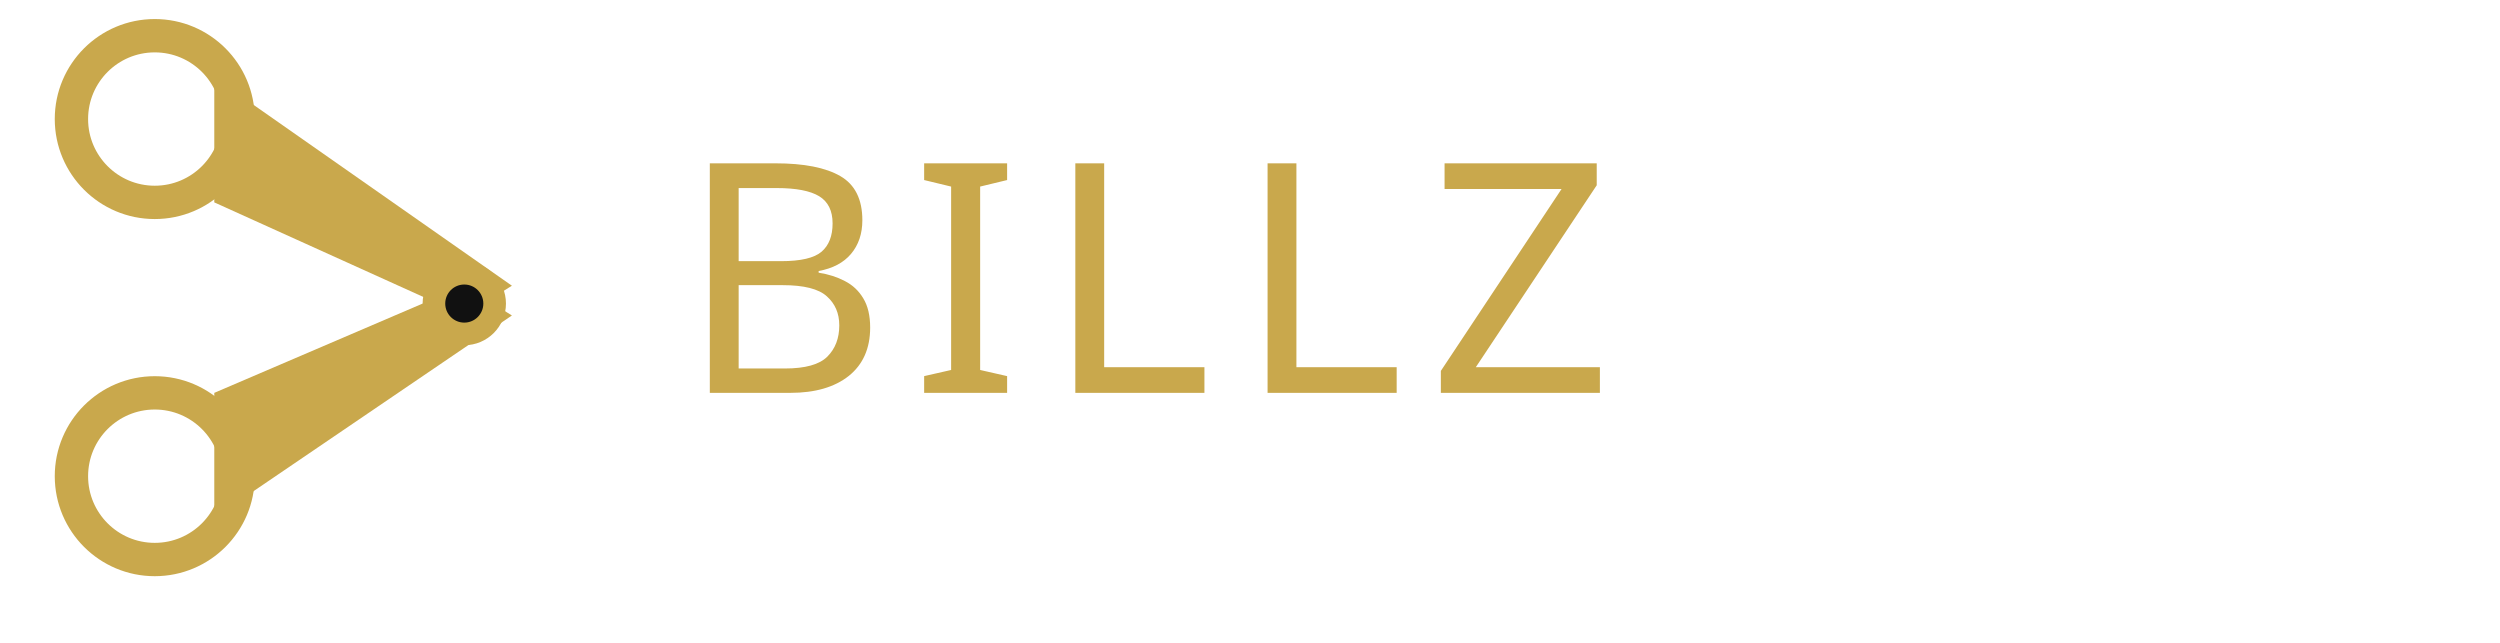
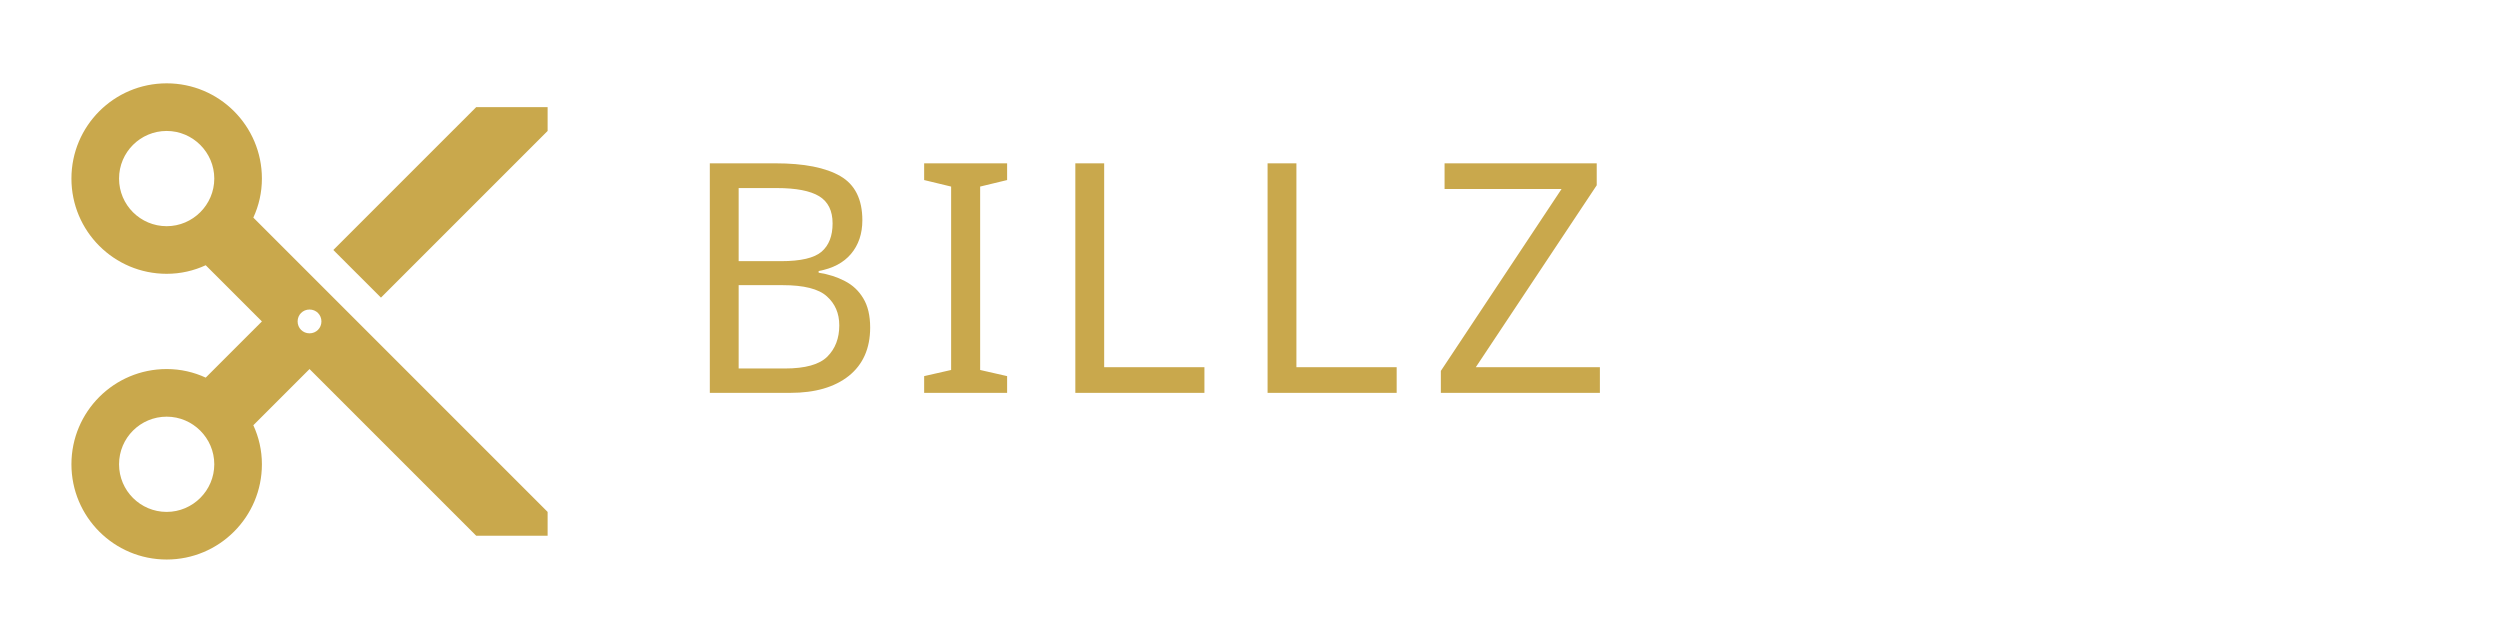
<svg xmlns="http://www.w3.org/2000/svg" viewBox="0 0 210 54" fill="none">
-   <circle cx="13" cy="10" r="7" stroke="#c9a84c" stroke-width="2.8" />
-   <circle cx="13" cy="40" r="7" stroke="#c9a84c" stroke-width="2.8" />
-   <polygon points="18,6.5 43,24 39,26.5 18,17" fill="#c9a84c" />
-   <polygon points="18,43.5 43,26.5 39,24 18,33" fill="#c9a84c" />
-   <circle cx="39" cy="25.5" r="3.5" fill="#c9a84c" />
-   <circle cx="39" cy="25.5" r="1.6" fill="#111111" />
+   <g transform="translate(2, 3) scale(2.0)">
+     <path d="M9.64 7.64c.23-.5.36-1.05.36-1.64 0-2.21-1.79-4-4-4S2 3.79 2 6s1.79 4 4 4c.59 0 1.14-.13 1.64-.36L10 12l-2.36 2.36C7.14 14.13 6.59 14 6 14c-2.21 0-4 1.79-4 4s1.79 4 4 4 4-1.79 4-4c0-.59-.13-1.14-.36-1.64L12 14l7 7h3v-1L9.64 7.64zM6 8c-1.1 0-2-.89-2-2s.9-2 2-2 2 .9 2 2-.9 2-2 2zm0 12c-1.1 0-2-.89-2-2s.9-2 2-2 2 .9 2 2-.9 2-2 2zm6-7.5c-.28 0-.5-.22-.5-.5s.22-.5.5-.5.5.22.5.5-.22.5-.5.5zM19 3l-6 6 2 2 7-7V3z" fill="#c9a84c" />
+   </g>
  <text x="57" y="33" font-family="Anton, Impact, sans-serif" font-size="27" fill="#c9a84c" letter-spacing="2">BILLZ</text>
  <text x="58" y="46" font-family="DM Sans, Helvetica Neue, sans-serif" font-size="8.5" fill="rgba(255,255,255,0.5)" letter-spacing="4.5" font-weight="500">BARBERSHOP</text>
</svg>
